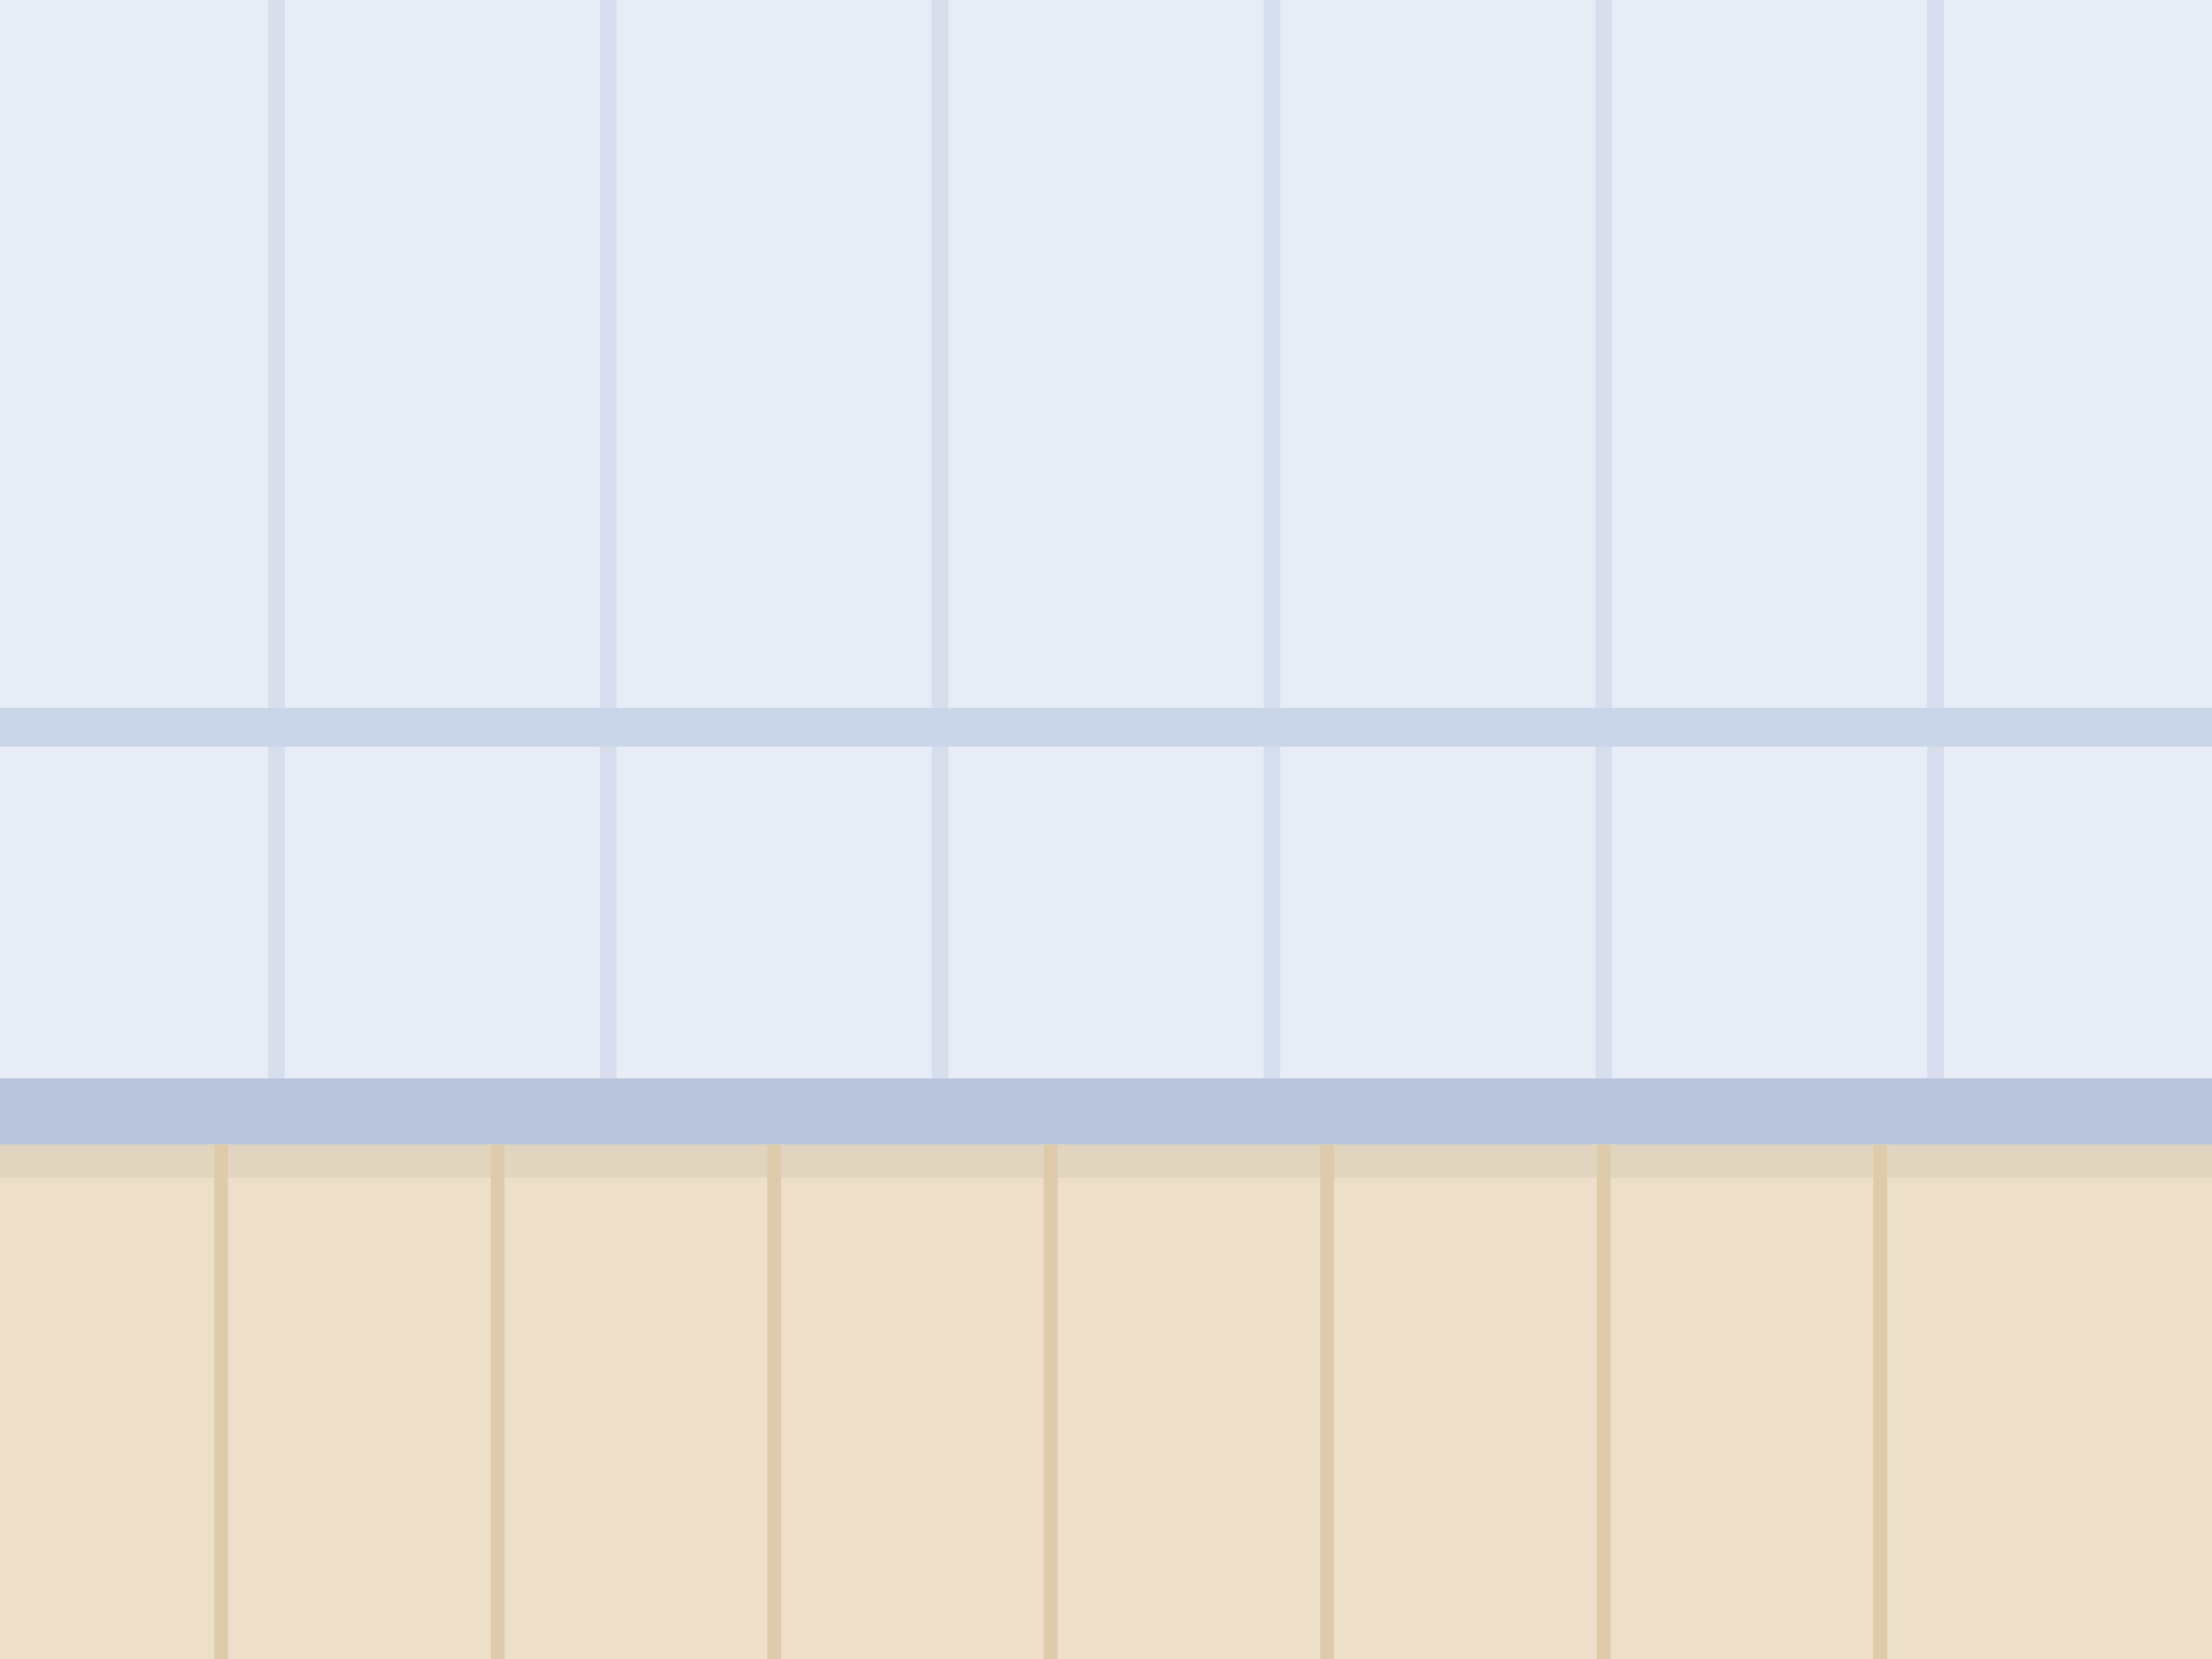
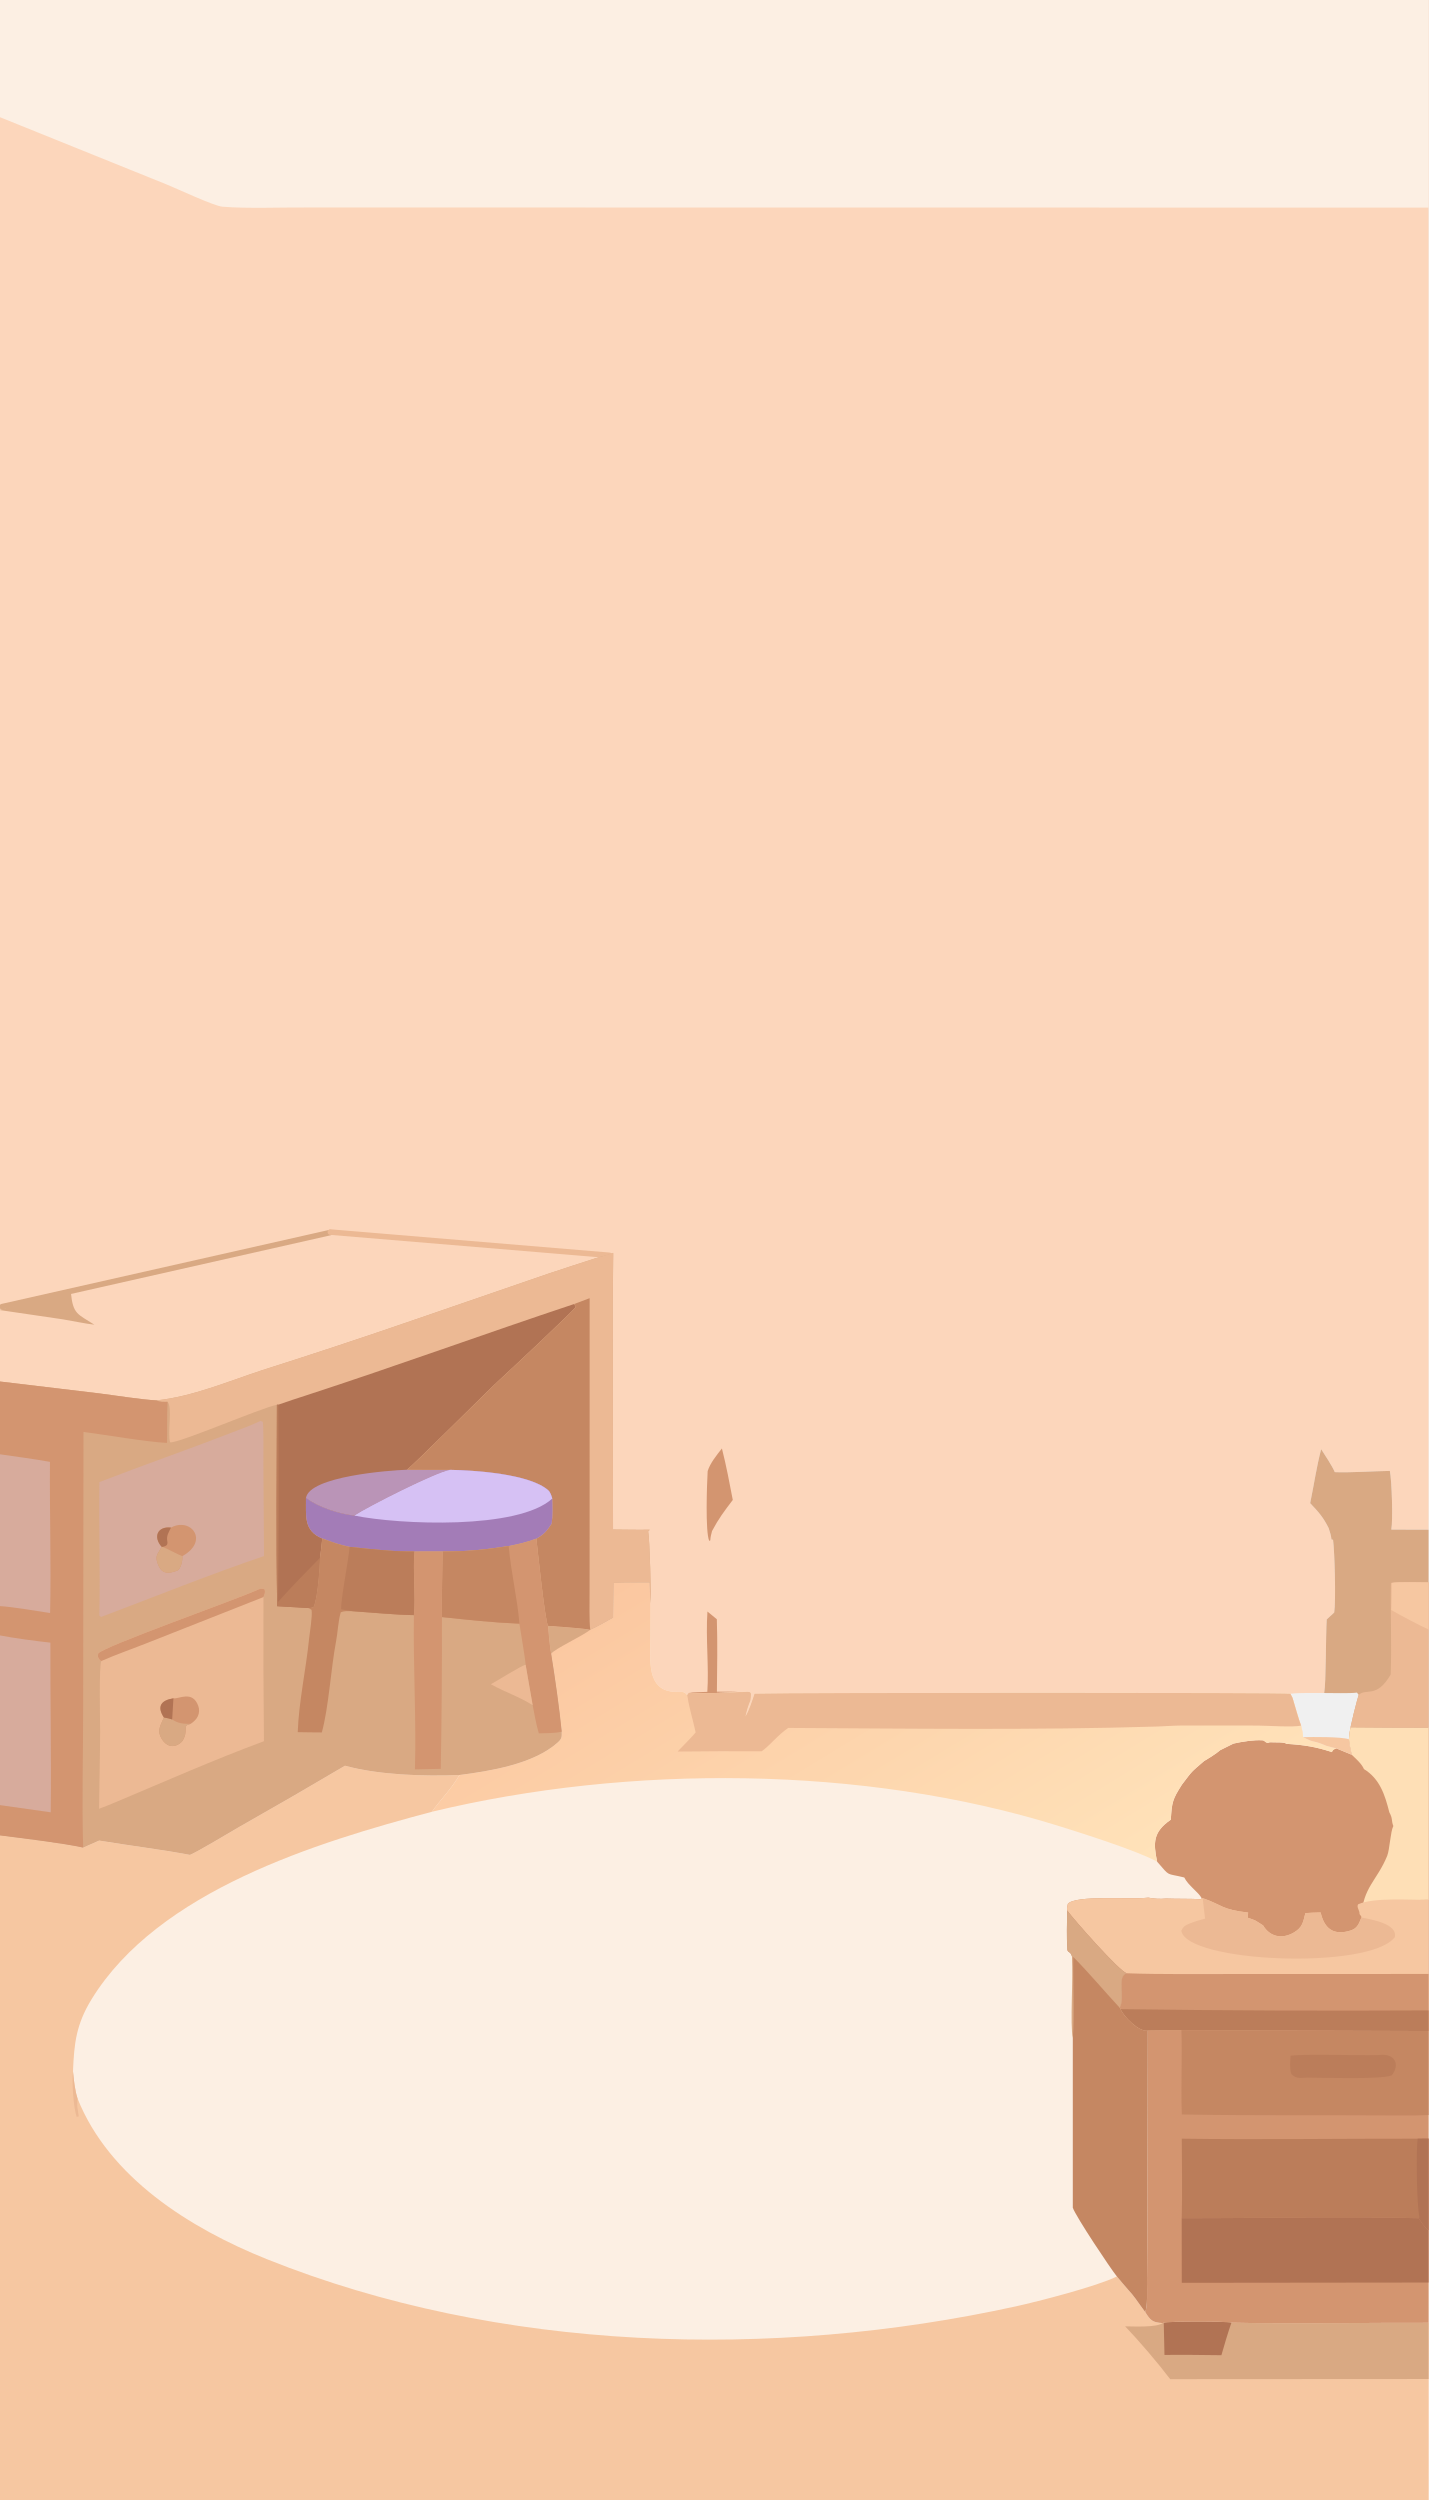
- <svg xmlns="http://www.w3.org/2000/svg" width="400" height="300" viewBox="0 0 400 300" fill="none">
-   <rect x="0" y="0" width="400" height="205" fill="#E7ECF6" />
-   <line x1="50" y1="0" x2="50" y2="195" stroke="#D6DEEE" stroke-width="3" />
-   <line x1="110" y1="0" x2="110" y2="195" stroke="#D6DEEE" stroke-width="3" />
-   <line x1="170" y1="0" x2="170" y2="195" stroke="#D6DEEE" stroke-width="3" />
-   <line x1="230" y1="0" x2="230" y2="195" stroke="#D6DEEE" stroke-width="3" />
-   <line x1="290" y1="0" x2="290" y2="195" stroke="#D6DEEE" stroke-width="3" />
-   <line x1="350" y1="0" x2="350" y2="195" stroke="#D6DEEE" stroke-width="3" />
-   <rect x="0" y="128" width="400" height="7" fill="#CBD5E8" />
-   <rect x="0" y="195" width="400" height="12" fill="#B9C4DC" />
-   <rect x="0" y="207" width="400" height="93" fill="#EDDFC9" />
-   <rect x="0" y="207" width="400" height="6" fill="#000000" opacity="0.05" />
-   <line x1="40" y1="207" x2="40" y2="300" stroke="#DECBAA" stroke-width="2.5" />
-   <line x1="90" y1="207" x2="90" y2="300" stroke="#DECBAA" stroke-width="2.5" />
-   <line x1="140" y1="207" x2="140" y2="300" stroke="#DECBAA" stroke-width="2.5" />
-   <line x1="190" y1="207" x2="190" y2="300" stroke="#DECBAA" stroke-width="2.5" />
-   <line x1="240" y1="207" x2="240" y2="300" stroke="#DECBAA" stroke-width="2.5" />
-   <line x1="290" y1="207" x2="290" y2="300" stroke="#DECBAA" stroke-width="2.5" />
-   <line x1="340" y1="207" x2="340" y2="300" stroke="#DECBAA" stroke-width="2.5" />
+ <svg xmlns="http://www.w3.org/2000/svg" width="1024" height="1792" viewBox="0 0 1024 1792" fill="none">
+   <g clip-path="url(#clip0_40002058_1832)">
+     <path d="M0 0H1024V148.814V1096.49L997.298 1096.41C998.531 1089.44 997.652 1061.57 996.256 1054.35C984.872 1054.48 967.136 1055.73 956.787 1055.23C954.8 1050.55 949.924 1043.35 947.002 1038.77C943.536 1052.18 941.907 1064.07 939.131 1077.48C945.015 1083.63 948.472 1087.51 952.391 1095.35C953.228 1098.05 954.163 1100.66 954.396 1103.48L955.531 1103.73C956.67 1112.02 957.647 1147.94 956.354 1155.85L950.995 1160.8C950.258 1172.37 950.572 1206.14 949.163 1213.56C942.282 1213.61 931.335 1213.26 924.964 1214.1C925.507 1215.09 925.988 1216.05 926.498 1217.06C928.238 1222.87 930.595 1231.52 932.626 1236.91C933.396 1240.95 933.816 1240.68 934.032 1245.2C935.087 1245.68 935.672 1245.95 936.671 1246.49C938.368 1247.4 940.194 1248.06 942.086 1248.44C945.242 1249.1 947.782 1250.19 950.719 1251.41C952.76 1251.94 955.992 1252.91 957.912 1253.25L968.894 1257.79C967.97 1253.36 967.404 1251.3 966.898 1246.7C967.163 1242.97 967.318 1241.67 968.06 1238.05C986.706 1238.24 1005.35 1238.34 1024 1238.34V1361.8V1414.93V1441.04V1455.85V1516.08V1532.93V1598.9V1636.12V1665V1705.28V1792H0V1315.62V1293.91V1172.27V1151.26V1042.44V990.272V84.013V0Z" fill="#FCD6BB" />
+     <path d="M517.475 1038.26C520.622 1050.62 522.847 1062.66 525.262 1075.16C518.987 1083.45 515.254 1088.26 510.385 1097.46C509.799 1099.84 509.225 1101.69 509.139 1104.15L508.376 1104.51C505.461 1098.07 506.747 1063.17 507.257 1054.47C509.078 1048.66 513.734 1043.04 517.475 1038.26Z" fill="#D39570" />
+     <path d="M507.09 1155.14L513.826 1160.67C514.406 1177.81 514.041 1195.39 513.879 1212.58C518.287 1212.6 525.522 1212.42 529.691 1212.87C524.275 1213.48 499.164 1213.98 493.742 1213.41C496.598 1213 503.811 1212.87 507.007 1212.72C508.25 1195.05 505.775 1174.35 507.09 1155.14Z" fill="#D39570" />
+     <path d="M439.814 1134.59C448.306 1134.24 457.138 1134.33 465.664 1134.3C465.787 1139.25 466.012 1144.2 466.339 1149.15C466.304 1157.64 466.211 1166.25 466.246 1174.75C466.307 1189.7 462.896 1212.13 484.28 1212.76C487.821 1212.86 490.377 1211.89 492.548 1215.06L493.743 1213.41C499.164 1213.98 524.276 1213.47 529.692 1212.87C538.105 1213.11 539.057 1210.75 537.887 1218.9C536.116 1223.05 535.331 1226 534.311 1230.41C537.076 1225.95 539.123 1219.17 540.879 1214.08C570.815 1213.24 923.216 1213.18 924.964 1214.1C925.507 1215.09 925.988 1216.05 926.498 1217.06C928.238 1222.87 930.595 1231.52 932.626 1236.91C933.396 1240.95 933.816 1240.68 934.032 1245.2C935.087 1245.68 935.672 1245.95 936.671 1246.49C938.368 1247.4 940.194 1248.06 942.086 1248.44C945.242 1249.1 947.782 1250.19 950.719 1251.41C952.76 1251.94 955.992 1252.91 957.912 1253.25L968.894 1257.79C967.97 1253.36 967.404 1251.3 966.898 1246.7C967.163 1242.97 967.318 1241.67 968.06 1238.05C986.706 1238.24 1005.35 1238.34 1024 1238.34V1361.8V1414.93V1441.04V1455.85V1516.08V1532.93V1598.9V1636.12V1665V1705.28V1792H0V1315.62C15.71 1317.66 44.734 1321.07 59.632 1324.37L71.07 1319.31C92.531 1322.88 114.939 1325.59 136.152 1329.58C142.414 1326.93 163.876 1313.88 171.156 1309.71C196.668 1295.26 222.045 1280.58 247.281 1265.66C271.37 1272.3 304.071 1273.38 329.354 1272.31C351.044 1269.54 382.575 1264.5 399.778 1248.98C402.982 1246.09 402.634 1244.79 402.627 1241.24C400.982 1224.37 397.78 1202.18 395.058 1185.4C394.304 1182.67 392.979 1168.61 392.783 1165.42C398.819 1165.89 418.279 1167.11 423.084 1168.23C427.312 1166.52 435.154 1161.92 439.456 1159.53L439.814 1134.59Z" fill="#FCEFE3" />
+     <path d="M247.281 1265.66C271.37 1272.3 304.071 1273.38 329.354 1272.31C323.582 1282.34 315.753 1289.98 309.562 1298.69C226.898 1320.64 113.407 1355.28 65.672 1433.02C54.571 1451.12 53.139 1464.64 52.318 1484.84C52.928 1491.01 53.645 1498.26 55.541 1504.09C78.132 1560.92 136.362 1597.34 191.204 1619.34C357.988 1686.22 553.836 1691.41 728.14 1653.2C744.248 1649.66 786.482 1638.8 800.591 1631.76C803.175 1634.81 806.015 1638.34 808.666 1641.28C810.789 1643.62 812.115 1645.13 813.983 1647.72C816.225 1650.84 818.509 1654.12 820.815 1657.17C824.657 1663.24 825.855 1664.7 833.461 1665.2L834.175 1664.94C837.178 1663.85 879.659 1663.85 882.686 1664.89C929.259 1665.98 977.235 1664.82 1024 1665V1705.28V1792H0V1315.62C15.71 1317.67 44.734 1321.07 59.632 1324.37L71.07 1319.31C92.531 1322.88 114.939 1325.59 136.152 1329.58C142.414 1326.93 163.876 1313.88 171.156 1309.71C196.668 1295.26 222.045 1280.58 247.281 1265.66Z" fill="#F6C7A1" />
+     <path d="M834.175 1664.94C837.178 1663.85 879.659 1663.85 882.686 1664.89C929.259 1665.98 977.235 1664.82 1024 1665V1705.28L838.799 1705.4C830.314 1694.12 816.078 1677.46 806.498 1667.52C813.062 1667.58 828.741 1668.42 833.461 1665.2L834.175 1664.94Z" fill="#D9A983" />
+     <path d="M834.176 1664.94C837.178 1663.85 879.66 1663.85 882.686 1664.89C880.424 1671.3 877.382 1681.56 875.493 1688.22C861.76 1688.06 848.458 1687.85 834.69 1688.02C834.63 1680.26 834.265 1672.7 834.176 1664.94Z" fill="#B17354" />
+     <path d="M52.319 1484.84C52.929 1491.01 53.646 1498.26 55.542 1504.09C55.101 1511.64 55.498 1509.68 56.344 1516.21L56.454 1517.02L54.907 1517.36C52.594 1510.18 51.438 1492.49 52.319 1484.84Z" fill="#ECB994" />
+     <path d="M968.061 1238.05C986.706 1238.24 1005.35 1238.34 1024 1238.35V1361.8V1414.93V1441.04V1455.85V1516.08V1532.93V1598.9V1636.12V1665C977.235 1664.82 929.26 1665.98 882.686 1664.89C879.66 1663.85 837.178 1663.85 834.176 1664.94L833.461 1665.2C825.856 1664.7 824.657 1663.24 820.816 1657.17C822.73 1653.77 822.144 1640.82 822.165 1636.38L822.449 1599.13L822.749 1455.4C816.66 1456.88 805.208 1445.16 803.35 1440.16L802.525 1439.08C806.809 1432.09 800.175 1416.66 807.593 1414.44C802.595 1413.38 769.244 1375.56 764.929 1369.45C764.771 1367.28 764.937 1366.88 765.419 1364.72C770.676 1358.26 810.255 1361.62 822.067 1360.32L822.946 1360.21C827.565 1361.01 831.205 1361.3 835.918 1360.86C844.062 1361.18 853.166 1360.9 860.913 1361.37L861.42 1360.7C858.812 1355.98 851.884 1351.77 848.868 1345.77C835.286 1342.41 839.234 1345.7 829.421 1334.44C826.606 1320.88 826.545 1313.25 838.792 1304.66L839.24 1304.34C840.002 1291.75 840.432 1289.85 847.201 1279.22C855.006 1269 853.162 1270.88 863.097 1262.3C865.918 1260.68 872.248 1256.74 874.541 1254.58L884.148 1249.8C890.313 1248.42 898.626 1247.05 904.941 1247.45C906.852 1247.57 907.424 1250.3 910.206 1248.83C913.718 1249.11 920.453 1248.49 922.232 1250C933.845 1250.66 943.49 1252.09 954.647 1255.91C955.754 1253.79 955.725 1254.17 957.913 1253.25L968.894 1257.79C967.97 1253.36 967.405 1251.3 966.898 1246.7C967.163 1242.97 967.318 1241.67 968.061 1238.05Z" fill="#D39570" />
+     <path d="M968.061 1238.05C986.706 1238.24 1005.35 1238.34 1024 1238.35V1361.8C1010.99 1362 990.724 1361.89 979.084 1367.02C977.733 1369.16 977.861 1369.94 977.596 1372.56L975.936 1373.93C976.742 1353 987.149 1347.97 994.329 1330.3C996.14 1325.84 996.628 1312.93 998.741 1308.9C997.085 1304.61 998.52 1303.85 995.878 1299.09C992.753 1286.73 989.16 1275.14 977.684 1268.08C976.1 1264.29 971.904 1260.67 968.894 1257.79C967.97 1253.36 967.405 1251.3 966.898 1246.7C967.164 1242.97 967.318 1241.67 968.061 1238.05Z" fill="#FEDFB6" />
+     <path d="M822.946 1360.21C827.565 1361.01 831.205 1361.3 835.918 1360.86C844.062 1361.18 853.166 1360.9 860.913 1361.37L861.42 1360.7L862.064 1360.57C876.377 1365.52 875.272 1368.72 894.656 1370.93L894.353 1374.64C901.445 1376.98 899.056 1376.26 905.353 1380.08C910.372 1388.6 919.25 1390.04 927.45 1385.21C933.749 1381.49 934.026 1377.78 935.694 1371.3C939.102 1371.01 943.163 1370.98 946.638 1370.86C949.181 1382.1 955.661 1387.88 968.437 1383.68C972.91 1382.2 974.17 1378.74 975.834 1374.46L975.935 1373.93L974.5 1372C974.765 1369.39 972.149 1367.13 973.5 1365C985.14 1359.87 1010.99 1362 1024 1361.8V1414.93V1441.04V1455.85L846.844 1455.21C838.812 1455.14 830.778 1455.2 822.749 1455.4C816.66 1456.88 805.208 1445.16 803.35 1440.16L802.525 1439.08C806.809 1432.09 800.175 1416.66 807.593 1414.44C802.595 1413.38 769.244 1375.56 764.929 1369.45C764.771 1367.28 764.937 1366.88 765.419 1364.72C770.676 1358.26 810.255 1361.62 822.067 1360.32L822.946 1360.21Z" fill="#F6C7A1" />
+     <line x1="1.51" y1="936.608" x2="236.608" y2="883.49" stroke="#D9A983" stroke-width="4" stroke-linecap="round" />
+     <line x1="436.841" y1="899.827" x2="236.827" y2="883.159" stroke="#ECB994" stroke-width="4" stroke-linecap="round" />
+     <path d="M807.593 1414.44C831.837 1415.33 859.213 1414.92 883.688 1414.98L1024 1414.93V1441.04V1455.85L846.844 1455.21C838.812 1455.14 830.779 1455.2 822.749 1455.4C816.66 1456.88 805.208 1445.16 803.351 1440.16L802.525 1439.08C806.809 1432.09 800.175 1416.66 807.593 1414.44Z" fill="#D39570" />
+     <path d="M803.35 1440.16C876.895 1441.16 950.447 1441.45 1024 1441.04V1455.85L846.843 1455.21C838.811 1455.14 830.778 1455.2 822.748 1455.4C816.659 1456.88 805.207 1445.16 803.35 1440.16Z" fill="#BB7D5A" />
+     <path d="M862.063 1360.57C876.376 1365.52 875.271 1368.72 894.655 1370.93L894.352 1374.64C901.444 1376.98 899.055 1376.26 905.352 1380.08C910.371 1388.6 919.249 1390.04 927.449 1385.21C933.748 1381.49 934.025 1377.78 935.693 1371.3C939.101 1371.01 943.163 1370.98 946.637 1370.86C949.18 1382.1 955.66 1387.88 968.436 1383.68C972.909 1382.2 974.169 1378.74 975.833 1374.46C982.993 1375.84 1002.11 1379.01 999.772 1388.61C981.571 1412.26 850.415 1406.85 846.766 1383.94C848.007 1381.08 849.552 1380.08 852.368 1378.93C856.084 1377.44 859.903 1376.22 863.794 1375.28C863.346 1370.5 862.488 1365.32 862.063 1360.57Z" fill="#ECB994" />
+     <path d="M846.844 1455.21L1024 1455.85V1516.08C1017.25 1516.4 1010.52 1516.44 1003.77 1516.38C951.594 1516.02 899.296 1516.6 847.14 1515.65C846.401 1496.01 847.474 1475.2 846.844 1455.21Z" fill="#C58762" />
+     <path d="M988.434 1473.04C1000.23 1471.54 1003.7 1480.12 997.592 1487.6C990.991 1490.68 947.974 1489.29 937.132 1489.24C931.526 1489.4 929.474 1490.25 925.731 1486.81C924.24 1483.61 924.914 1477.26 925.04 1473.48C940.562 1472.08 970.655 1473.57 988.434 1473.04Z" fill="#BB7D5A" />
+     <path d="M847.092 1533C902.501 1533.81 960.551 1532.92 1016.17 1533L1024 1532.93V1598.9C1021.09 1595.86 1019.1 1593.72 1017.12 1590.02C961.751 1588.6 902.746 1590.13 847.037 1590C847.618 1572.05 847.092 1551.17 847.092 1533Z" fill="#BB7D5A" />
+     <path d="M1016.17 1533L1024 1532.93V1598.9C1021.09 1595.86 1019.1 1593.72 1017.12 1590.02L1017.46 1589.2C1015.47 1581.32 1014.99 1541.06 1016.17 1533Z" fill="#B17354" />
+     <path d="M847.037 1590C902.746 1590.13 961.751 1588.6 1017.12 1590.02C1019.1 1593.72 1021.09 1595.86 1024 1598.9V1636.12L847.093 1636.33L847.037 1590Z" fill="#B17354" />
+     <path d="M439.814 1134.59C448.306 1134.24 457.138 1134.33 465.665 1134.3C465.787 1139.25 466.013 1144.2 466.339 1149.15C466.305 1157.64 466.211 1166.25 466.246 1174.75C466.307 1189.7 462.897 1212.13 484.281 1212.76C487.822 1212.86 490.378 1211.89 492.549 1215.06L493.743 1213.41C499.165 1213.98 524.277 1213.47 529.693 1212.87C538.106 1213.11 539.058 1210.75 537.887 1218.9C536.117 1223.05 535.331 1226 534.311 1230.41C537.077 1225.95 539.123 1219.17 540.879 1214.08C570.815 1213.24 923.217 1213.18 924.965 1214.1C925.508 1215.09 925.989 1216.05 926.498 1217.06C928.238 1222.87 930.596 1231.52 932.626 1236.91C933.397 1240.95 933.817 1240.68 934.033 1245.2C935.088 1245.68 935.673 1245.95 936.672 1246.49C938.369 1247.4 940.194 1248.06 942.086 1248.44C945.242 1249.1 947.782 1250.19 950.72 1251.41C952.761 1251.94 955.993 1252.91 957.913 1253.25C955.725 1254.17 955.754 1253.79 954.648 1255.91C943.49 1252.09 933.845 1250.66 922.232 1250C920.453 1248.49 913.718 1249.11 910.206 1248.83C907.424 1250.3 906.852 1247.57 904.941 1247.45C898.626 1247.05 890.313 1248.42 884.148 1249.8L874.541 1254.58C872.248 1256.74 865.918 1260.68 863.097 1262.3C853.162 1270.88 855.006 1269 847.201 1279.22C840.432 1289.85 840.003 1291.75 839.24 1304.34L838.792 1304.66C826.545 1313.24 826.607 1320.88 829.421 1334.44C815.42 1326.67 774.52 1313.71 758.257 1308.66C619.008 1265.41 450.945 1264.64 309.562 1298.68C315.753 1289.98 323.582 1282.34 329.354 1272.31C351.045 1269.54 382.576 1264.5 399.778 1248.98C402.982 1246.09 402.634 1244.79 402.628 1241.24C400.982 1224.37 397.781 1202.18 395.058 1185.4C394.305 1182.67 392.98 1168.61 392.784 1165.42C398.82 1165.89 418.28 1167.11 423.085 1168.23C427.313 1166.52 435.154 1161.92 439.457 1159.53L439.814 1134.59Z" fill="url(#paint0_linear_40002058_1832)" />
+     <path d="M529.691 1212.87C538.104 1213.11 539.056 1210.75 537.886 1218.9C536.115 1223.05 535.33 1226 534.31 1230.41C537.075 1225.95 539.122 1219.17 540.878 1214.08C570.814 1213.24 923.215 1213.18 924.963 1214.09C925.506 1215.09 925.987 1216.05 926.497 1217.06C928.237 1222.87 930.594 1231.52 932.625 1236.91C927.434 1238.23 908.608 1236.96 901.67 1236.89L847.373 1236.85C841.145 1236.89 834.984 1237.41 828.768 1237.6C740.977 1240.26 652.819 1239.03 564.996 1238.58C557.218 1243.92 552.216 1250.87 545.98 1255.32C525.887 1255.2 505.793 1255.26 485.699 1255.51C487.746 1253.37 497.431 1243.55 498.644 1241.8C497.103 1234.3 493.829 1223.56 492.901 1216.67L492.547 1215.06L493.742 1213.41C499.163 1213.98 524.275 1213.47 529.691 1212.87Z" fill="#ECB994" />
+     <path d="M392.783 1165.42C398.819 1165.89 418.279 1167.11 423.084 1168.23C417.35 1172.85 397.529 1181.86 395.058 1185.41C394.305 1182.67 392.979 1168.61 392.783 1165.42Z" fill="#D9A983" />
+     <path d="M764.928 1369.45C769.243 1375.56 802.593 1413.38 807.592 1414.44C800.173 1416.66 806.808 1432.09 802.524 1439.08L803.349 1440.16C805.207 1445.16 816.659 1456.88 822.748 1455.4L822.448 1599.13L822.164 1636.38C822.143 1640.82 822.729 1653.77 820.815 1657.17C818.508 1654.12 816.224 1650.84 813.983 1647.72C812.115 1645.13 810.788 1643.62 808.665 1641.28C806.015 1638.34 803.175 1634.81 800.591 1631.76C796.297 1626.56 771.176 1588.89 768.983 1582.5V1563C768.983 1534.5 768.983 1504.5 768.983 1487C768.983 1477.5 768.983 1470.5 768.983 1460.81C768.983 1451.12 769.283 1415.41 768.611 1404.08C768.284 1398.57 765.297 1399.92 765.123 1397.56C764.471 1388.66 764.869 1378.38 764.928 1369.45Z" fill="#C58762" />
+     <path d="M764.928 1369.45C769.243 1375.56 802.593 1413.38 807.592 1414.44C800.173 1416.66 806.808 1432.09 802.524 1439.08C791.377 1427.06 780.787 1414.33 769.343 1402.76C768.973 1418.84 770.276 1446.37 768.983 1460.81C766.916 1451.89 769.283 1415.41 768.611 1404.08C768.284 1398.57 765.297 1399.92 765.123 1397.56C764.471 1388.66 764.869 1378.38 764.928 1369.45Z" fill="#D9A983" />
+     <path d="M0 0H1024V148.814L398.082 148.733L219.454 148.729C200.992 148.589 177.416 149.629 159.436 148.162C153.277 147.66 127.168 135.317 119.458 132.228L0 84.013V0Z" fill="#FCEFE3" />
+     <path d="M112.254 1003.79C137.76 1001.15 163.689 990.111 188.144 982.087C224.75 970.464 261.21 958.383 297.514 945.845L392.788 913.048C404.291 909.218 415.816 905.454 427.363 901.759C431.402 900.479 435.926 899.679 439.595 898.24C439.595 904.5 439.26 928.821 439.198 936.401L439.42 1096.37C447.928 1096.42 457.323 1096.68 465.755 1096.49L464.595 1097.69C465.719 1103.07 466.775 1143.82 466.339 1149.15C466.012 1144.2 465.787 1139.25 465.664 1134.3C457.138 1134.33 448.306 1134.24 439.814 1134.59L439.456 1159.53C435.154 1161.92 427.312 1166.52 423.084 1168.23C418.279 1167.11 398.819 1165.89 392.783 1165.42C392.979 1168.61 394.304 1182.67 395.058 1185.4C397.78 1202.18 400.982 1224.37 402.627 1241.24C402.634 1244.79 402.982 1246.09 399.778 1248.98C382.575 1264.5 351.044 1269.54 329.354 1272.31C304.071 1273.38 271.37 1272.3 247.281 1265.66C222.045 1280.58 196.668 1295.26 171.156 1309.71C163.876 1313.88 142.414 1326.93 136.152 1329.58C114.939 1325.59 92.531 1322.88 71.07 1319.31L59.632 1324.37C44.734 1321.07 15.71 1317.66 0 1315.62V1293.91V1172.27V1151.26V1042.44V990.272L71.49 998.831C82.884 1000.26 101.797 1003.32 112.254 1003.79Z" fill="#D9A983" />
+     <path d="M112.254 1003.79C137.76 1001.15 163.689 990.111 188.144 982.087C224.75 970.464 261.21 958.383 297.514 945.845L392.789 913.048C404.291 909.218 415.817 905.454 427.363 901.759C431.402 900.479 435.831 899.439 439.5 898C439.5 904 439.26 928.821 439.198 936.401L439.42 1096.37C447.928 1096.42 457.323 1096.68 465.755 1096.49L464.595 1097.69C465.719 1103.07 466.775 1143.82 466.339 1149.15C466.012 1144.2 465.787 1139.25 465.664 1134.3C457.138 1134.33 448.306 1134.24 439.814 1134.59L439.456 1159.53C435.154 1161.92 427.312 1166.52 423.084 1168.23C418.279 1167.11 398.819 1165.89 392.783 1165.42C390.527 1160.7 385.361 1111.17 384.459 1102.91C390.07 1099.73 391.805 1097.57 395.383 1092.21C396.398 1085.75 396.058 1080.65 395.878 1074.15C395.346 1072.3 394.502 1069.64 393.121 1068.37C380.003 1056.34 339.063 1053.84 322.562 1053.58C312.569 1055.15 263.302 1080.15 253.99 1086.37C243.52 1085.39 227.65 1080.3 219.316 1073.73C219.492 1086.52 217.429 1097.22 231.001 1102.78C230.52 1107.33 230.096 1112.14 229.372 1116.64C229.142 1123.94 227.686 1145.99 224.67 1151.94C223.49 1152.26 222.484 1152.61 221.261 1152.64C213.736 1152.28 206.213 1151.84 198.696 1151.35C197.808 1104.45 198.372 1054.01 198.468 1006.91C185.856 1009.67 128.713 1034.4 121.972 1033.89C119.868 1027.34 123.851 1008.67 120.112 1004.83C117.335 1004.8 114.558 1005.11 112.254 1003.79Z" fill="#ECB994" />
+     <path d="M199.513 1006.87C206.065 1004.52 212.988 1002.32 219.619 1000.16C283.85 979.242 347.438 956.051 411.499 934.729L412.766 936.731C411.489 939.217 363.339 984.312 358.405 988.762C350.697 995.714 293.644 1052.93 291.589 1053.51C301.913 1053.61 312.237 1053.63 322.562 1053.58C312.569 1055.15 263.302 1080.15 253.99 1086.37C243.52 1085.39 227.651 1080.3 219.316 1073.73C219.492 1086.52 217.429 1097.22 231.001 1102.78C230.52 1107.33 230.096 1112.14 229.372 1116.64C229.143 1123.94 227.687 1145.99 224.671 1151.94C223.491 1152.26 222.484 1152.61 221.261 1152.65C213.736 1152.28 206.213 1151.85 198.696 1151.35C197.808 1104.45 198.372 1054.01 198.468 1006.91L199.513 1006.87Z" fill="#B17354" />
+     <path d="M291.59 1053.51C301.914 1053.61 312.238 1053.64 322.563 1053.58C312.57 1055.15 263.303 1080.15 253.991 1086.37C243.52 1085.39 227.651 1080.3 219.316 1073.73C221.842 1058.16 279.17 1053.94 291.59 1053.51Z" fill="#BA94B7" />
+     <path d="M198.468 1006.91L199.513 1006.87C199.895 1054 199.821 1101.14 199.291 1148.27C209.155 1137.25 219.009 1127.2 229.372 1116.64C229.143 1123.94 227.687 1145.99 224.671 1151.94C223.491 1152.26 222.484 1152.61 221.261 1152.65C213.736 1152.28 206.213 1151.85 198.696 1151.35C197.808 1104.45 198.372 1054.01 198.468 1006.91Z" fill="#BB7D5A" />
+     <path d="M411.498 934.729L422.657 930.529L422.644 1092.7L422.61 1141.34C422.61 1148.31 422.297 1161.79 423.084 1168.23C418.278 1167.11 398.818 1165.89 392.782 1165.42C390.526 1160.71 385.36 1111.17 384.458 1102.91C390.069 1099.73 391.804 1097.58 395.382 1092.21C396.397 1085.75 396.057 1080.65 395.877 1074.15C395.345 1072.3 394.501 1069.64 393.12 1068.37C380.002 1056.34 339.062 1053.84 322.561 1053.58C312.236 1053.64 301.912 1053.61 291.588 1053.51C293.643 1052.93 350.696 995.714 358.404 988.762C363.338 984.313 411.488 939.217 412.765 936.732L411.498 934.729Z" fill="#C58762" />
+     <path d="M0 990.271L71.49 998.83C82.884 1000.26 101.797 1003.32 112.254 1003.79C114.558 1005.11 117.335 1004.8 120.112 1004.83C119.595 1014.77 119.931 1024.43 119.72 1034.29C104.903 1033.58 76.106 1028.52 59.838 1026.41L59.618 1222.85C59.64 1254.77 58.611 1292.98 59.632 1324.37C44.734 1321.07 15.71 1317.66 0 1315.62V1293.91V1172.27V1151.26V1042.44V990.271Z" fill="#D39570" />
+     <path d="M0 1172.27C10.124 1174.25 25.715 1176.32 36.126 1177.45C35.954 1217.65 36.849 1259.18 36.347 1299.06L0 1293.91V1172.27Z" fill="#D7AB9C" />
+     <path d="M0 1042.44C11.659 1044.14 24.27 1045.78 35.807 1047.86C35.514 1083.78 36.702 1120.65 35.916 1156.22C26.408 1154.79 8.989 1151.77 0 1151.26V1042.44Z" fill="#D7AB9C" />
+     <path d="M322.561 1053.58C339.063 1053.84 380.003 1056.34 393.12 1068.37C394.501 1069.64 395.345 1072.3 395.877 1074.15C396.057 1080.65 396.397 1085.75 395.383 1092.21C391.804 1097.58 390.069 1099.73 384.459 1102.91C377.16 1105.56 372.304 1106.67 364.635 1108.22C347.656 1110.82 334.567 1112.22 317.401 1112.09L297.06 1112.12C281.524 1112.26 266.007 1110.42 250.57 1108.8C243.524 1107.35 237.684 1105.33 231 1102.78C217.428 1097.22 219.491 1086.52 219.315 1073.73C227.65 1080.3 243.519 1085.39 253.99 1086.37C263.302 1080.15 312.568 1055.15 322.561 1053.58Z" fill="#A37CB7" />
+     <path d="M322.562 1053.58C339.063 1053.84 380.003 1056.34 393.121 1068.37C394.502 1069.64 395.346 1072.3 395.878 1074.15C371.549 1096.66 286.159 1092.91 253.99 1086.37C263.302 1080.15 312.569 1055.15 322.562 1053.58Z" fill="#D6C1F4" />
+     <path d="M364.635 1108.22C372.304 1106.67 377.16 1105.56 384.459 1102.91C385.36 1111.17 390.527 1160.7 392.783 1165.42C392.979 1168.61 394.304 1182.67 395.057 1185.4C397.78 1202.18 400.981 1224.37 402.627 1241.24C398.348 1242.43 390.901 1242.35 386.229 1242.48C384.261 1235.73 383.124 1229.18 381.816 1222.28C380.043 1212.76 378.521 1202.95 376.763 1193.28C376.472 1188.33 373.121 1169.64 372.312 1163.84C353.287 1163.06 335.721 1161.15 316.784 1159.12C316.495 1143.32 317.164 1127.87 317.402 1112.09C334.567 1112.22 347.656 1110.82 364.635 1108.22Z" fill="#D39570" />
+     <path d="M317.402 1112.09C334.567 1112.22 347.656 1110.82 364.635 1108.22C366.135 1126.35 371.121 1147.17 372.312 1163.84C353.287 1163.06 335.721 1161.15 316.784 1159.12C316.495 1143.32 317.164 1127.87 317.402 1112.09Z" fill="#C58762" />
+     <path d="M231 1102.78C237.684 1105.33 243.524 1107.34 250.569 1108.8C266.007 1110.42 281.524 1112.26 297.06 1112.12C295.915 1126.12 297.864 1144.4 296.688 1157.72C283.979 1157.58 265.665 1155.75 252.443 1154.89C249.347 1154.86 247.076 1154.56 244.235 1155.74C242.36 1162.17 242.112 1170.2 240.859 1176.71C237.276 1195.31 235.56 1224.41 230.667 1241.82C224.996 1241.84 219.103 1241.68 213.412 1241.61C214.131 1220.28 219.392 1196.17 221.536 1174.84C222.047 1169.76 224.04 1158.53 223.34 1153.95L221.26 1152.64C222.483 1152.61 223.489 1152.26 224.669 1151.94C227.685 1145.99 229.141 1123.94 229.371 1116.64C230.095 1112.14 230.519 1107.33 231 1102.78Z" fill="#C58762" />
+     <path d="M250.57 1108.8C266.008 1110.42 281.525 1112.26 297.061 1112.12C295.916 1126.12 297.865 1144.4 296.689 1157.72C283.98 1157.58 265.666 1155.75 252.444 1154.89C249.822 1154.48 247.205 1154.04 244.593 1153.58C243.921 1147.79 249.964 1117.88 250.57 1108.8Z" fill="#BB7D5A" />
+     <path d="M297.061 1112.12L317.402 1112.09C317.165 1127.87 316.496 1143.32 316.785 1159.12C316.862 1195.39 316.585 1231.65 315.954 1267.91L297.421 1268.29C298.484 1233.3 296.092 1193.76 296.689 1157.72C297.865 1144.4 295.916 1126.12 297.061 1112.12Z" fill="#D39570" />
+     <path d="M351.846 1207.27C355.934 1205.06 373.927 1193.8 376.763 1193.28C378.522 1202.95 380.043 1212.75 381.816 1222.28C371.412 1215.77 362.347 1213.12 351.846 1207.27Z" fill="#ECB994" />
+     <path d="M72.659 1190.6L71.551 1190.01C69.841 1187.03 70.055 1188.29 70.371 1185.23C74.424 1180.08 169.571 1146.45 184.179 1139.79C186.288 1138.83 187.663 1138.26 189.721 1139.3C190.228 1141.77 189.789 1142.3 188.857 1144.78C188.699 1179.22 188.811 1213.66 189.193 1248.1C153.368 1261.34 118.169 1276.96 82.958 1291.76C78.952 1293.44 75.11 1295.05 71.009 1296.52C71.193 1278.4 71.711 1259.6 71.776 1241.48C71.802 1234.41 70.831 1193.12 72.659 1190.6Z" fill="#ECB994" />
+     <path d="M72.659 1190.6L71.551 1190.01C69.841 1187.03 70.055 1188.29 70.371 1185.23C74.424 1180.08 169.571 1146.45 184.179 1139.79C186.288 1138.83 187.663 1138.26 189.721 1139.3C190.228 1141.77 189.789 1142.3 188.857 1144.78L106.424 1177.33C96.228 1181.4 82.278 1186.33 72.659 1190.6Z" fill="#D39570" />
+     <path d="M124.311 1217.35C128.24 1217.99 137.967 1211.45 142.103 1222.74C143.008 1225.18 142.896 1227.89 141.791 1230.25C140.675 1232.65 138.806 1234.12 136.746 1235.62C136.183 1235.83 133.674 1236.63 133.536 1236.9C132.873 1238.22 133.185 1242.01 132.649 1243.7C131.606 1246.97 130.75 1248.69 127.786 1250.39C122.205 1253.58 117.247 1249.88 114.968 1244.59C112.844 1239.7 115.461 1235.94 117.306 1231.54L117.485 1231.11C112.332 1223.23 115.374 1218.76 124.311 1217.35Z" fill="#D39570" />
+     <path d="M117.485 1231.11C119.879 1231.44 121.135 1231.88 123.415 1232.51C127.608 1235.46 131.882 1235.73 136.746 1235.62C136.183 1235.83 133.674 1236.63 133.536 1236.9C132.873 1238.22 133.185 1242.01 132.649 1243.7C131.606 1246.97 130.75 1248.69 127.786 1250.39C122.205 1253.58 117.247 1249.88 114.968 1244.59C112.844 1239.7 115.461 1235.94 117.306 1231.54L117.485 1231.11Z" fill="#D9A983" />
+     <path d="M117.483 1231.11C112.33 1223.23 115.373 1218.76 124.31 1217.35C124.24 1218.62 123.443 1232.41 123.413 1232.51C121.134 1231.88 119.878 1231.44 117.483 1231.11Z" fill="#B17354" />
+     <path d="M186.828 1018.45L188.352 1019.21C189.061 1022.35 188.783 1046.21 188.788 1050.7L189.243 1115.38C152.195 1127.87 109.404 1145.1 72.46 1159.03L71.184 1158.03C71.953 1126.07 70.769 1094.31 71.257 1062.37C102.714 1050.14 134.719 1039.1 166.185 1026.86C173.137 1024.16 180.116 1021.72 186.828 1018.45Z" fill="#D7AB9C" />
+     <path d="M122.564 1094.97C136.875 1087.24 150.32 1104.58 130.679 1115.45C131.101 1118.39 129.571 1124.87 126.874 1125.88C119.704 1128.58 115.46 1127.86 112.894 1120.4C110.83 1114.41 113.882 1113.33 115.803 1108.67C109.643 1101.67 112.842 1093.89 122.564 1094.97Z" fill="#D39570" />
+     <path d="M115.803 1108.67L116.537 1108.82C121.885 1110.94 126.181 1113.72 130.679 1115.45C131.101 1118.39 129.571 1124.87 126.874 1125.88C119.704 1128.58 115.46 1127.86 112.894 1120.4C110.83 1114.41 113.882 1113.33 115.803 1108.67Z" fill="#D9A983" />
+     <path d="M115.803 1108.67C109.643 1101.67 112.842 1093.89 122.564 1094.97C120.94 1098.47 119.166 1100.65 119.929 1104.75C120.488 1107.75 118.926 1108.22 116.537 1108.82L115.803 1108.67Z" fill="#B17354" />
+     <path d="M50.808 926.582C52.32 942.237 55.714 941.851 67.643 949.529C61.699 948.938 51.419 946.718 45.117 945.715L-0.5 939C11.5 935.5 37.926 929.499 50.808 926.582Z" fill="#D9A983" />
+     <path d="M947.002 1038.77C949.924 1043.36 954.8 1050.55 956.787 1055.23C967.136 1055.73 984.872 1054.48 996.256 1054.35C997.652 1061.57 998.531 1089.44 997.297 1096.41L1024 1096.49V1134.21V1167.97V1238.35C1005.35 1238.34 986.705 1238.24 968.06 1238.05C969.436 1231.67 970.983 1225.33 972.7 1219.03C973.088 1217.59 973.431 1216.33 973.889 1214.91L972.661 1213.25C967.229 1213.98 955.292 1213.52 949.163 1213.56C950.572 1206.14 950.258 1172.37 950.995 1160.8L956.354 1155.85C957.647 1147.94 956.67 1112.02 955.531 1103.73L954.396 1103.48C954.163 1100.66 953.228 1098.05 952.391 1095.35C948.472 1087.51 945.015 1083.63 939.131 1077.48C941.907 1064.08 943.536 1052.18 947.002 1038.77Z" fill="#D9A983" />
+     <path d="M997.619 1134.61C1001.4 1133.66 1019.1 1134.2 1024 1134.21V1167.97V1238.34C1005.35 1238.34 986.706 1238.24 968.061 1238.05C969.437 1231.67 970.983 1225.32 972.701 1219.03C973.089 1217.59 973.431 1216.33 973.89 1214.91C979.383 1209.77 986.664 1217.8 996.839 1200.31C997.656 1178.74 996.586 1156.38 997.011 1134.57L997.619 1134.61Z" fill="#ECB994" />
+     <path d="M997.618 1134.61C1001.4 1133.66 1019.1 1134.2 1024 1134.21V1167.97C1018.59 1165.74 1002.6 1157.22 997.258 1154.04C997.519 1147.57 997.639 1141.09 997.618 1134.61Z" fill="#F6C7A1" />
+     <path d="M934.033 1245.2C940.827 1245.04 961.425 1244.83 966.898 1246.7C967.405 1251.3 967.97 1253.36 968.894 1257.79L957.913 1253.25C955.993 1252.91 952.761 1251.94 950.72 1251.41C947.783 1250.19 945.242 1249.1 942.086 1248.44C940.194 1248.06 938.369 1247.4 936.672 1246.49C935.673 1245.95 935.088 1245.68 934.033 1245.2Z" fill="#F6C7A1" />
+   </g>
+   <defs>
+     <linearGradient id="paint0_linear_40002058_1832" x1="519.182" y1="1088.27" x2="709.821" y2="1401.64" gradientUnits="userSpaceOnUse">
+       <stop stop-color="#FBC7A0" />
+       <stop offset="1" stop-color="#FFE2B9" />
+     </linearGradient>
+     <clipPath id="clip0_40002058_1832">
+       <rect width="1024" height="1792" fill="white" />
+     </clipPath>
+   </defs>
</svg>
